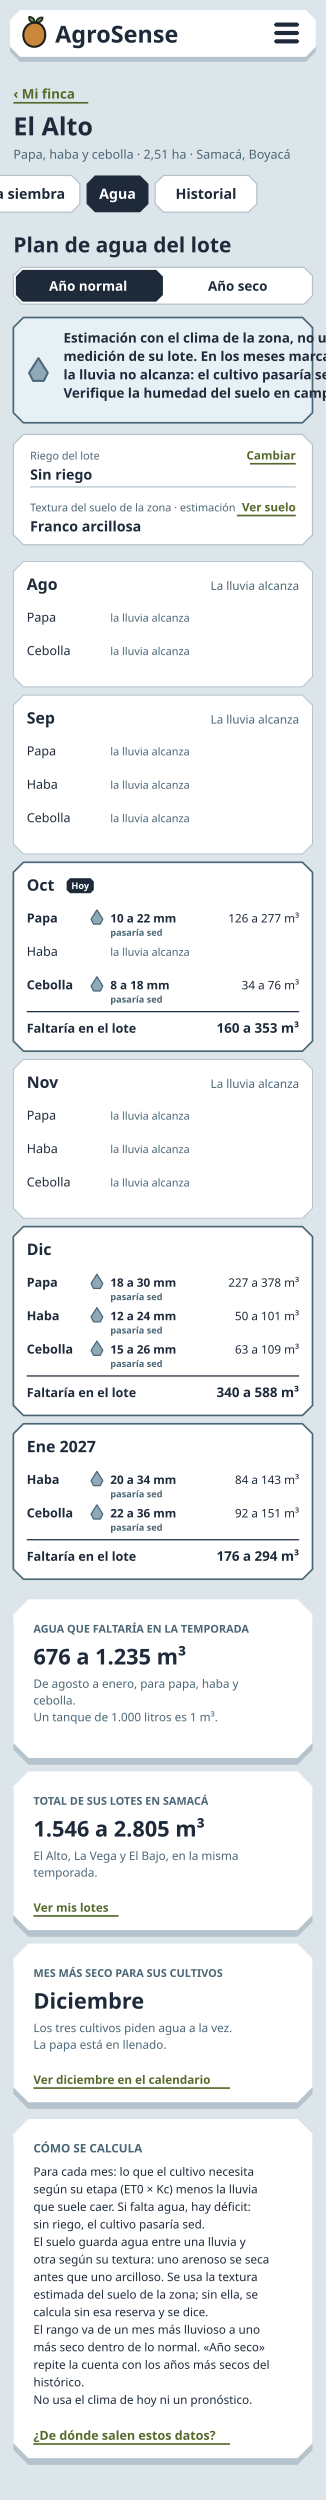
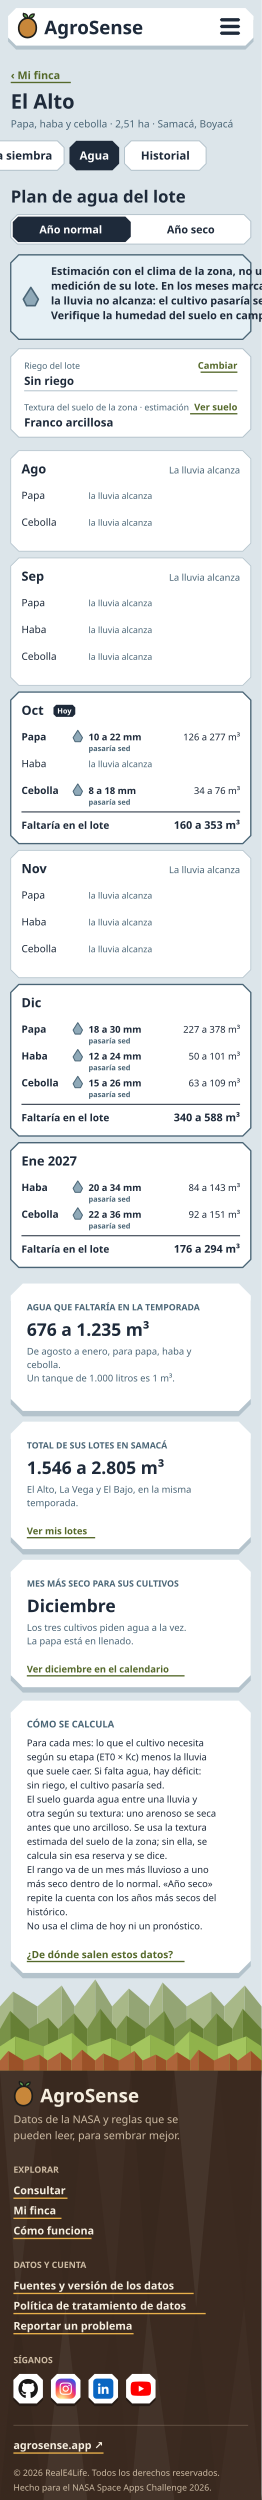
- <svg xmlns="http://www.w3.org/2000/svg" width="390" height="2992" viewBox="0 0 390 2992">
-   <rect width="390" height="2992" fill="#DCE5EA" />
+ <svg xmlns="http://www.w3.org/2000/svg" width="390" height="3728" viewBox="0 0 390 3728">
+   <rect width="390" height="3728" fill="#DCE5EA" />
  <g id="barra" transform="translate(0 0)">
    <polygon points="24,18 366,18 378,30 378,62 366,74 24,74 12,62 12,30" fill="#B4C3CC" />
    <polygon points="24,12 366,12 378,24 378,56 366,68 24,68 12,56 12,24" fill="#FFFFFF" />
    <g id="marca" transform="translate(26 18)">
      <path d="M16 9c9 .6 13 9 12 17-.8 8-7 12-13 12S3 34 2 26C1 17 7 9 16 9z" fill="#C8873A" stroke="#1D1D1B" stroke-width="2.5" />
      <path d="M15 9c-5 0-7-4-6-7 4 .6 7 3 6 7zm2 0c4 .6 8-2 8-6-4-.6-7 2-8 6z" fill="#5FA052" stroke="#1D1D1B" stroke-width="2" />
      <text x="40" y="33" font-family="Fredoka" font-weight="600" font-size="28" fill="#1E2A3A" text-anchor="start">AgroSense</text>
    </g>
    <polygon points="330,27 356,27 358,29 358,30 356,32 330,32 328,30 328,29" fill="#1E2A3A" />
    <polygon points="330,37 356,37 358,39 358,40 356,42 330,42 328,40 328,39" fill="#1E2A3A" />
    <polygon points="330,47 356,47 358,49 358,50 356,52 330,52 328,50 328,49" fill="#1E2A3A" />
  </g>
  <text x="16" y="118" font-family="Atkinson Hyperlegible" font-weight="700" font-size="16" fill="#55692B" text-anchor="start">‹ Mi finca</text>
  <rect x="16" y="122" width="89.6" height="2" fill="#55692B" />
  <text x="16" y="162" font-family="Fredoka" font-weight="600" font-size="30" fill="#1E2A3A" text-anchor="start">El Alto</text>
  <text x="16" y="190" font-family="Atkinson Hyperlegible" font-weight="400" font-size="15" fill="#4A6576" text-anchor="start">Papa, haba y cebolla · 2,51 ha · Samacá, Boyacá</text>
  <defs>
    <clipPath id="recorte-pestanas-agua">
      <rect x="0" y="200" width="390" height="60" />
    </clipPath>
  </defs>
  <g clip-path="url(#recorte-pestanas-agua)">
    <g transform="translate(16 210)">
      <g id="pestanas-del-lote" transform="translate(-330 0)">
        <polygon points="10,0 73.6,0 83.6,10 83.6,34 73.6,44 10,44 0,34 0,10" fill="#FFFFFF" stroke="#B4C3CC" stroke-width="1.5" stroke-linejoin="round" />
        <text x="41.8" y="28" font-family="Atkinson Hyperlegible" font-weight="700" font-size="17" fill="#1E2A3A" text-anchor="middle">Ahora</text>
        <polygon points="101.6,0 212.8,0 222.8,10 222.8,34 212.8,44 101.6,44 91.6,34 91.6,10" fill="#FFFFFF" stroke="#B4C3CC" stroke-width="1.5" stroke-linejoin="round" />
        <text x="157.2" y="28" font-family="Atkinson Hyperlegible" font-weight="700" font-size="17" fill="#1E2A3A" text-anchor="middle">Calendario</text>
        <polygon points="240.8,0 399.6,0 409.6,10 409.6,34 399.6,44 240.8,44 230.8,34 230.8,10" fill="#FFFFFF" stroke="#B4C3CC" stroke-width="1.5" stroke-linejoin="round" />
        <text x="320.2" y="28" font-family="Atkinson Hyperlegible" font-weight="700" font-size="17" fill="#1E2A3A" text-anchor="middle">Próxima siembra</text>
        <polygon points="427.6,0 481.68,0 491.68,10 491.68,34 481.68,44 427.6,44 417.6,34 417.6,10" fill="#1E2A3A" />
        <text x="454.64" y="28" font-family="Atkinson Hyperlegible" font-weight="700" font-size="17" fill="#FFFFFF" text-anchor="middle">Agua</text>
        <polygon points="509.68,0 611.36,0 621.36,10 621.36,34 611.36,44 509.68,44 499.68,34 499.68,10" fill="#FFFFFF" stroke="#B4C3CC" stroke-width="1.5" stroke-linejoin="round" />
        <text x="560.52" y="28" font-family="Atkinson Hyperlegible" font-weight="700" font-size="17" fill="#1E2A3A" text-anchor="middle">Historial</text>
      </g>
    </g>
  </g>
  <text x="16" y="302" font-family="Fredoka" font-weight="600" font-size="25" fill="#1E2A3A" text-anchor="start">Plan de agua del lote</text>
  <g id="tipo-de-ano" transform="translate(16 320)">
    <polygon points="10,0 348,0 358,10 358,34 348,44 10,44 0,34 0,10" fill="#FFFFFF" stroke="#B4C3CC" stroke-width="1.5" stroke-linejoin="round" />
    <polygon points="11,3 171,3 179,11 179,33 171,41 11,41 3,33 3,11" fill="#1E2A3A" />
    <text x="89.5" y="28" font-family="Atkinson Hyperlegible" font-weight="700" font-size="16" fill="#FFFFFF" text-anchor="middle">Año normal</text>
    <text x="268.5" y="28" font-family="Atkinson Hyperlegible" font-weight="700" font-size="16" fill="#1E2A3A" text-anchor="middle">Año seco</text>
  </g>
  <g id="rotulo-de-estimacion" transform="translate(16 380)">
    <polygon points="12,0 346,0 358,12 358,114 346,126 12,126 0,114 0,12" fill="#E6F0F5" stroke="#4A6576" stroke-width="2" stroke-linejoin="round" />
    <g transform="translate(30 63) scale(1.6)">
      <polygon points="0,-9 7,2 4,8 -4,8 -7,2" fill="#8FA9B8" stroke="#4A6576" stroke-width="1.5" stroke-linejoin="round" />
    </g>
    <text x="60" y="30" font-family="Atkinson Hyperlegible" font-weight="700" font-size="16" fill="#1E2A3A" text-anchor="start">Estimación con el clima de la zona, no una</text>
    <text x="60" y="52" font-family="Atkinson Hyperlegible" font-weight="700" font-size="16" fill="#1E2A3A" text-anchor="start">medición de su lote. En los meses marcados</text>
    <text x="60" y="74" font-family="Atkinson Hyperlegible" font-weight="700" font-size="16" fill="#1E2A3A" text-anchor="start">la lluvia no alcanza: el cultivo pasaría sed.</text>
    <text x="60" y="96" font-family="Atkinson Hyperlegible" font-weight="700" font-size="16" fill="#1E2A3A" text-anchor="start">Verifique la humedad del suelo en campo.</text>
  </g>
  <g id="riego-y-suelo" transform="translate(16 520)">
    <polygon points="12,0 346,0 358,12 358,120 346,132 12,132 0,120 0,12" fill="#FFFFFF" stroke="#B4C3CC" stroke-width="1.5" stroke-linejoin="round" />
    <text x="20" y="30" font-family="Atkinson Hyperlegible" font-weight="400" font-size="13" fill="#4A6576" text-anchor="start">Riego del lote</text>
    <text x="20" y="54" font-family="Atkinson Hyperlegible" font-weight="700" font-size="17" fill="#1E2A3A" text-anchor="start">Sin riego</text>
    <text x="338" y="30" font-family="Atkinson Hyperlegible" font-weight="700" font-size="14" fill="#55692B" text-anchor="end">Cambiar</text>
    <rect x="283.12" y="34" width="54.88" height="2" fill="#55692B" />
    <rect x="20" y="62" width="318" height="1.5" fill="#B4C3CC" />
    <text x="20" y="92" font-family="Atkinson Hyperlegible" font-weight="400" font-size="13" fill="#4A6576" text-anchor="start">Textura del suelo de la zona · estimación</text>
    <text x="20" y="116" font-family="Atkinson Hyperlegible" font-weight="700" font-size="17" fill="#1E2A3A" text-anchor="start">Franco arcillosa</text>
    <text x="338" y="92" font-family="Atkinson Hyperlegible" font-weight="700" font-size="14" fill="#55692B" text-anchor="end">Ver suelo</text>
    <rect x="267.44" y="96" width="70.56" height="2" fill="#55692B" />
  </g>
  <g id="mes-ago" transform="translate(16 672)">
    <polygon points="12,0 346,0 358,12 358,138 346,150 12,150 0,138 0,12" fill="#FFFFFF" stroke="#B4C3CC" stroke-width="1.2" stroke-linejoin="round" />
    <text x="16" y="34" font-family="Atkinson Hyperlegible" font-weight="700" font-size="19" fill="#1E2A3A" text-anchor="start">Ago</text>
    <text x="342" y="34" font-family="Atkinson Hyperlegible" font-weight="400" font-size="14" fill="#4A6576" text-anchor="end">La lluvia alcanza</text>
    <text x="16" y="72" font-family="Atkinson Hyperlegible" font-weight="400" font-size="15" fill="#1E2A3A" text-anchor="start">Papa</text>
    <text x="116" y="72" font-family="Atkinson Hyperlegible" font-weight="400" font-size="13" fill="#4A6576" text-anchor="start">la lluvia alcanza</text>
    <text x="16" y="112" font-family="Atkinson Hyperlegible" font-weight="400" font-size="15" fill="#1E2A3A" text-anchor="start">Cebolla</text>
    <text x="116" y="112" font-family="Atkinson Hyperlegible" font-weight="400" font-size="13" fill="#4A6576" text-anchor="start">la lluvia alcanza</text>
  </g>
  <g id="mes-sep" transform="translate(16 832)">
    <polygon points="12,0 346,0 358,12 358,178 346,190 12,190 0,178 0,12" fill="#FFFFFF" stroke="#B4C3CC" stroke-width="1.2" stroke-linejoin="round" />
    <text x="16" y="34" font-family="Atkinson Hyperlegible" font-weight="700" font-size="19" fill="#1E2A3A" text-anchor="start">Sep</text>
    <text x="342" y="34" font-family="Atkinson Hyperlegible" font-weight="400" font-size="14" fill="#4A6576" text-anchor="end">La lluvia alcanza</text>
    <text x="16" y="72" font-family="Atkinson Hyperlegible" font-weight="400" font-size="15" fill="#1E2A3A" text-anchor="start">Papa</text>
    <text x="116" y="72" font-family="Atkinson Hyperlegible" font-weight="400" font-size="13" fill="#4A6576" text-anchor="start">la lluvia alcanza</text>
    <text x="16" y="112" font-family="Atkinson Hyperlegible" font-weight="400" font-size="15" fill="#1E2A3A" text-anchor="start">Haba</text>
    <text x="116" y="112" font-family="Atkinson Hyperlegible" font-weight="400" font-size="13" fill="#4A6576" text-anchor="start">la lluvia alcanza</text>
    <text x="16" y="152" font-family="Atkinson Hyperlegible" font-weight="400" font-size="15" fill="#1E2A3A" text-anchor="start">Cebolla</text>
    <text x="116" y="152" font-family="Atkinson Hyperlegible" font-weight="400" font-size="13" fill="#4A6576" text-anchor="start">la lluvia alcanza</text>
  </g>
  <g id="mes-oct" transform="translate(16 1032)">
    <polygon points="12,0 346,0 358,12 358,214 346,226 12,226 0,214 0,12" fill="#FFFFFF" stroke="#4A6576" stroke-width="2" stroke-linejoin="round" />
    <text x="16" y="34" font-family="Atkinson Hyperlegible" font-weight="700" font-size="19" fill="#1E2A3A" text-anchor="start">Oct</text>
    <polygon points="67.76,19 92.24,19 96.24,23 96.24,33 92.24,37 67.76,37 63.76,33 63.76,23" fill="#1E2A3A" />
    <text x="80" y="32" font-family="Atkinson Hyperlegible" font-weight="700" font-size="11" fill="#FFFFFF" text-anchor="middle">Hoy</text>
    <text x="16" y="72" font-family="Atkinson Hyperlegible" font-weight="700" font-size="15" fill="#1E2A3A" text-anchor="start">Papa</text>
    <g transform="translate(100 66) scale(1)">
      <polygon points="0,-9 7,2 4,8 -4,8 -7,2" fill="#8FA9B8" stroke="#4A6576" stroke-width="1.5" stroke-linejoin="round" />
    </g>
    <text x="116" y="72" font-family="Atkinson Hyperlegible" font-weight="700" font-size="14" fill="#1E2A3A" text-anchor="start">10 a 22 mm</text>
    <text x="342" y="72" font-family="Atkinson Hyperlegible" font-weight="400" font-size="14" fill="#1E2A3A" text-anchor="end">126 a 277 m³</text>
    <text x="116" y="88" font-family="Atkinson Hyperlegible" font-weight="700" font-size="11" fill="#4A6576" text-anchor="start">pasaría sed</text>
    <text x="16" y="112" font-family="Atkinson Hyperlegible" font-weight="400" font-size="15" fill="#1E2A3A" text-anchor="start">Haba</text>
    <text x="116" y="112" font-family="Atkinson Hyperlegible" font-weight="400" font-size="13" fill="#4A6576" text-anchor="start">la lluvia alcanza</text>
    <text x="16" y="152" font-family="Atkinson Hyperlegible" font-weight="700" font-size="15" fill="#1E2A3A" text-anchor="start">Cebolla</text>
    <g transform="translate(100 146) scale(1)">
      <polygon points="0,-9 7,2 4,8 -4,8 -7,2" fill="#8FA9B8" stroke="#4A6576" stroke-width="1.5" stroke-linejoin="round" />
    </g>
    <text x="116" y="152" font-family="Atkinson Hyperlegible" font-weight="700" font-size="14" fill="#1E2A3A" text-anchor="start">8 a 18 mm</text>
    <text x="342" y="152" font-family="Atkinson Hyperlegible" font-weight="400" font-size="14" fill="#1E2A3A" text-anchor="end">34 a 76 m³</text>
    <text x="116" y="168" font-family="Atkinson Hyperlegible" font-weight="700" font-size="11" fill="#4A6576" text-anchor="start">pasaría sed</text>
    <rect x="16" y="178" width="326" height="1.5" fill="#1E2A3A" />
    <text x="16" y="204" font-family="Atkinson Hyperlegible" font-weight="700" font-size="15" fill="#1E2A3A" text-anchor="start">Faltaría en el lote</text>
    <text x="342" y="204" font-family="Atkinson Hyperlegible" font-weight="700" font-size="16" fill="#1E2A3A" text-anchor="end">160 a 353 m³</text>
  </g>
  <g id="mes-nov" transform="translate(16 1268)">
    <polygon points="12,0 346,0 358,12 358,178 346,190 12,190 0,178 0,12" fill="#FFFFFF" stroke="#B4C3CC" stroke-width="1.2" stroke-linejoin="round" />
    <text x="16" y="34" font-family="Atkinson Hyperlegible" font-weight="700" font-size="19" fill="#1E2A3A" text-anchor="start">Nov</text>
    <text x="342" y="34" font-family="Atkinson Hyperlegible" font-weight="400" font-size="14" fill="#4A6576" text-anchor="end">La lluvia alcanza</text>
    <text x="16" y="72" font-family="Atkinson Hyperlegible" font-weight="400" font-size="15" fill="#1E2A3A" text-anchor="start">Papa</text>
    <text x="116" y="72" font-family="Atkinson Hyperlegible" font-weight="400" font-size="13" fill="#4A6576" text-anchor="start">la lluvia alcanza</text>
    <text x="16" y="112" font-family="Atkinson Hyperlegible" font-weight="400" font-size="15" fill="#1E2A3A" text-anchor="start">Haba</text>
    <text x="116" y="112" font-family="Atkinson Hyperlegible" font-weight="400" font-size="13" fill="#4A6576" text-anchor="start">la lluvia alcanza</text>
    <text x="16" y="152" font-family="Atkinson Hyperlegible" font-weight="400" font-size="15" fill="#1E2A3A" text-anchor="start">Cebolla</text>
    <text x="116" y="152" font-family="Atkinson Hyperlegible" font-weight="400" font-size="13" fill="#4A6576" text-anchor="start">la lluvia alcanza</text>
  </g>
  <g id="mes-dic" transform="translate(16 1468)">
    <polygon points="12,0 346,0 358,12 358,214 346,226 12,226 0,214 0,12" fill="#FFFFFF" stroke="#4A6576" stroke-width="2" stroke-linejoin="round" />
    <text x="16" y="34" font-family="Atkinson Hyperlegible" font-weight="700" font-size="19" fill="#1E2A3A" text-anchor="start">Dic</text>
    <text x="16" y="72" font-family="Atkinson Hyperlegible" font-weight="700" font-size="15" fill="#1E2A3A" text-anchor="start">Papa</text>
    <g transform="translate(100 66) scale(1)">
      <polygon points="0,-9 7,2 4,8 -4,8 -7,2" fill="#8FA9B8" stroke="#4A6576" stroke-width="1.5" stroke-linejoin="round" />
    </g>
    <text x="116" y="72" font-family="Atkinson Hyperlegible" font-weight="700" font-size="14" fill="#1E2A3A" text-anchor="start">18 a 30 mm</text>
    <text x="342" y="72" font-family="Atkinson Hyperlegible" font-weight="400" font-size="14" fill="#1E2A3A" text-anchor="end">227 a 378 m³</text>
    <text x="116" y="88" font-family="Atkinson Hyperlegible" font-weight="700" font-size="11" fill="#4A6576" text-anchor="start">pasaría sed</text>
    <text x="16" y="112" font-family="Atkinson Hyperlegible" font-weight="700" font-size="15" fill="#1E2A3A" text-anchor="start">Haba</text>
    <g transform="translate(100 106) scale(1)">
      <polygon points="0,-9 7,2 4,8 -4,8 -7,2" fill="#8FA9B8" stroke="#4A6576" stroke-width="1.5" stroke-linejoin="round" />
    </g>
    <text x="116" y="112" font-family="Atkinson Hyperlegible" font-weight="700" font-size="14" fill="#1E2A3A" text-anchor="start">12 a 24 mm</text>
    <text x="342" y="112" font-family="Atkinson Hyperlegible" font-weight="400" font-size="14" fill="#1E2A3A" text-anchor="end">50 a 101 m³</text>
    <text x="116" y="128" font-family="Atkinson Hyperlegible" font-weight="700" font-size="11" fill="#4A6576" text-anchor="start">pasaría sed</text>
    <text x="16" y="152" font-family="Atkinson Hyperlegible" font-weight="700" font-size="15" fill="#1E2A3A" text-anchor="start">Cebolla</text>
    <g transform="translate(100 146) scale(1)">
      <polygon points="0,-9 7,2 4,8 -4,8 -7,2" fill="#8FA9B8" stroke="#4A6576" stroke-width="1.5" stroke-linejoin="round" />
    </g>
    <text x="116" y="152" font-family="Atkinson Hyperlegible" font-weight="700" font-size="14" fill="#1E2A3A" text-anchor="start">15 a 26 mm</text>
    <text x="342" y="152" font-family="Atkinson Hyperlegible" font-weight="400" font-size="14" fill="#1E2A3A" text-anchor="end">63 a 109 m³</text>
    <text x="116" y="168" font-family="Atkinson Hyperlegible" font-weight="700" font-size="11" fill="#4A6576" text-anchor="start">pasaría sed</text>
    <rect x="16" y="178" width="326" height="1.5" fill="#1E2A3A" />
    <text x="16" y="204" font-family="Atkinson Hyperlegible" font-weight="700" font-size="15" fill="#1E2A3A" text-anchor="start">Faltaría en el lote</text>
    <text x="342" y="204" font-family="Atkinson Hyperlegible" font-weight="700" font-size="16" fill="#1E2A3A" text-anchor="end">340 a 588 m³</text>
  </g>
  <g id="mes-ene" transform="translate(16 1704)">
    <polygon points="12,0 346,0 358,12 358,174 346,186 12,186 0,174 0,12" fill="#FFFFFF" stroke="#4A6576" stroke-width="2" stroke-linejoin="round" />
    <text x="16" y="34" font-family="Atkinson Hyperlegible" font-weight="700" font-size="19" fill="#1E2A3A" text-anchor="start">Ene 2027</text>
    <text x="16" y="72" font-family="Atkinson Hyperlegible" font-weight="700" font-size="15" fill="#1E2A3A" text-anchor="start">Haba</text>
    <g transform="translate(100 66) scale(1)">
      <polygon points="0,-9 7,2 4,8 -4,8 -7,2" fill="#8FA9B8" stroke="#4A6576" stroke-width="1.5" stroke-linejoin="round" />
    </g>
    <text x="116" y="72" font-family="Atkinson Hyperlegible" font-weight="700" font-size="14" fill="#1E2A3A" text-anchor="start">20 a 34 mm</text>
    <text x="342" y="72" font-family="Atkinson Hyperlegible" font-weight="400" font-size="14" fill="#1E2A3A" text-anchor="end">84 a 143 m³</text>
    <text x="116" y="88" font-family="Atkinson Hyperlegible" font-weight="700" font-size="11" fill="#4A6576" text-anchor="start">pasaría sed</text>
    <text x="16" y="112" font-family="Atkinson Hyperlegible" font-weight="700" font-size="15" fill="#1E2A3A" text-anchor="start">Cebolla</text>
    <g transform="translate(100 106) scale(1)">
      <polygon points="0,-9 7,2 4,8 -4,8 -7,2" fill="#8FA9B8" stroke="#4A6576" stroke-width="1.5" stroke-linejoin="round" />
    </g>
    <text x="116" y="112" font-family="Atkinson Hyperlegible" font-weight="700" font-size="14" fill="#1E2A3A" text-anchor="start">22 a 36 mm</text>
    <text x="342" y="112" font-family="Atkinson Hyperlegible" font-weight="400" font-size="14" fill="#1E2A3A" text-anchor="end">92 a 151 m³</text>
    <text x="116" y="128" font-family="Atkinson Hyperlegible" font-weight="700" font-size="11" fill="#4A6576" text-anchor="start">pasaría sed</text>
    <rect x="16" y="138" width="326" height="1.5" fill="#1E2A3A" />
    <text x="16" y="164" font-family="Atkinson Hyperlegible" font-weight="700" font-size="15" fill="#1E2A3A" text-anchor="start">Faltaría en el lote</text>
    <text x="342" y="164" font-family="Atkinson Hyperlegible" font-weight="700" font-size="16" fill="#1E2A3A" text-anchor="end">176 a 294 m³</text>
  </g>
  <g id="resumen-1" transform="translate(16 1914)">
    <polygon points="18,8 340,8 358,26 358,180 340,198 18,198 0,180 0,26" fill="#B4C3CC" />
    <polygon points="18,0 340,0 358,18 358,172 340,190 18,190 0,172 0,18" fill="#FFFFFF" />
  </g>
  <g id="resumen-1-texto" transform="translate(16 1914)">
    <text x="24" y="40" font-family="Atkinson Hyperlegible" font-weight="700" font-size="13" fill="#4A6576" text-anchor="start">AGUA QUE FALTARÍA EN LA TEMPORADA</text>
    <text x="24" y="78" font-family="Fredoka" font-weight="600" font-size="26" fill="#1E2A3A" text-anchor="start">676 a 1.235 m³</text>
    <text x="24" y="106" font-family="Atkinson Hyperlegible" font-weight="400" font-size="14" fill="#4A6576" text-anchor="start">De agosto a enero, para papa, haba y</text>
    <text x="24" y="126" font-family="Atkinson Hyperlegible" font-weight="400" font-size="14" fill="#4A6576" text-anchor="start">cebolla.</text>
    <text x="24" y="146" font-family="Atkinson Hyperlegible" font-weight="400" font-size="14" fill="#4A6576" text-anchor="start">Un tanque de 1.000 litros es 1 m³.</text>
  </g>
  <g id="resumen-2" transform="translate(16 2120)">
    <polygon points="18,8 340,8 358,26 358,180 340,198 18,198 0,180 0,26" fill="#B4C3CC" />
    <polygon points="18,0 340,0 358,18 358,172 340,190 18,190 0,172 0,18" fill="#FFFFFF" />
  </g>
  <g id="resumen-2-texto" transform="translate(16 2120)">
    <text x="24" y="40" font-family="Atkinson Hyperlegible" font-weight="700" font-size="13" fill="#4A6576" text-anchor="start">TOTAL DE SUS LOTES EN SAMACÁ</text>
    <text x="24" y="78" font-family="Fredoka" font-weight="600" font-size="26" fill="#1E2A3A" text-anchor="start">1.546 a 2.805 m³</text>
    <text x="24" y="106" font-family="Atkinson Hyperlegible" font-weight="400" font-size="14" fill="#4A6576" text-anchor="start">El Alto, La Vega y El Bajo, en la misma</text>
    <text x="24" y="126" font-family="Atkinson Hyperlegible" font-weight="400" font-size="14" fill="#4A6576" text-anchor="start">temporada.</text>
    <text x="24" y="168" font-family="Atkinson Hyperlegible" font-weight="700" font-size="14" fill="#55692B" text-anchor="start">Ver mis lotes</text>
    <rect x="24" y="172" width="101.92" height="2" fill="#55692B" />
  </g>
  <g id="resumen-3" transform="translate(16 2326)">
    <polygon points="18,8 340,8 358,26 358,180 340,198 18,198 0,180 0,26" fill="#B4C3CC" />
    <polygon points="18,0 340,0 358,18 358,172 340,190 18,190 0,172 0,18" fill="#FFFFFF" />
  </g>
  <g id="resumen-3-texto" transform="translate(16 2326)">
    <text x="24" y="40" font-family="Atkinson Hyperlegible" font-weight="700" font-size="13" fill="#4A6576" text-anchor="start">MES MÁS SECO PARA SUS CULTIVOS</text>
    <text x="24" y="78" font-family="Fredoka" font-weight="600" font-size="26" fill="#1E2A3A" text-anchor="start">Diciembre</text>
    <text x="24" y="106" font-family="Atkinson Hyperlegible" font-weight="400" font-size="14" fill="#4A6576" text-anchor="start">Los tres cultivos piden agua a la vez.</text>
    <text x="24" y="126" font-family="Atkinson Hyperlegible" font-weight="400" font-size="14" fill="#4A6576" text-anchor="start">La papa está en llenado.</text>
    <text x="24" y="168" font-family="Atkinson Hyperlegible" font-weight="700" font-size="14" fill="#55692B" text-anchor="start">Ver diciembre en el calendario</text>
    <rect x="24" y="172" width="235.2" height="2" fill="#55692B" />
  </g>
  <g id="tarjeta-como" transform="translate(16 2536)">
    <polygon points="18,8 340,8 358,26 358,396 340,414 18,414 0,396 0,26" fill="#B4C3CC" />
    <polygon points="18,0 340,0 358,18 358,388 340,406 18,406 0,388 0,18" fill="#FFFFFF" />
  </g>
  <g id="como-se-calcula" transform="translate(16 2536)">
    <text x="24" y="40" font-family="Atkinson Hyperlegible" font-weight="700" font-size="14" fill="#4A6576" text-anchor="start">CÓMO SE CALCULA</text>
    <text x="24" y="68" font-family="Atkinson Hyperlegible" font-weight="400" font-size="14" fill="#1E2A3A" text-anchor="start">Para cada mes: lo que el cultivo necesita</text>
    <text x="24" y="89" font-family="Atkinson Hyperlegible" font-weight="400" font-size="14" fill="#1E2A3A" text-anchor="start">según su etapa (ET0 × Kc) menos la lluvia</text>
    <text x="24" y="110" font-family="Atkinson Hyperlegible" font-weight="400" font-size="14" fill="#1E2A3A" text-anchor="start">que suele caer. Si falta agua, hay déficit:</text>
    <text x="24" y="131" font-family="Atkinson Hyperlegible" font-weight="400" font-size="14" fill="#1E2A3A" text-anchor="start">sin riego, el cultivo pasaría sed.</text>
    <text x="24" y="152" font-family="Atkinson Hyperlegible" font-weight="400" font-size="14" fill="#1E2A3A" text-anchor="start">El suelo guarda agua entre una lluvia y</text>
    <text x="24" y="173" font-family="Atkinson Hyperlegible" font-weight="400" font-size="14" fill="#1E2A3A" text-anchor="start">otra según su textura: uno arenoso se seca</text>
    <text x="24" y="194" font-family="Atkinson Hyperlegible" font-weight="400" font-size="14" fill="#1E2A3A" text-anchor="start">antes que uno arcilloso. Se usa la textura</text>
    <text x="24" y="215" font-family="Atkinson Hyperlegible" font-weight="400" font-size="14" fill="#1E2A3A" text-anchor="start">estimada del suelo de la zona; sin ella, se</text>
    <text x="24" y="236" font-family="Atkinson Hyperlegible" font-weight="400" font-size="14" fill="#1E2A3A" text-anchor="start">calcula sin esa reserva y se dice.</text>
    <text x="24" y="257" font-family="Atkinson Hyperlegible" font-weight="400" font-size="14" fill="#1E2A3A" text-anchor="start">El rango va de un mes más lluvioso a uno</text>
    <text x="24" y="278" font-family="Atkinson Hyperlegible" font-weight="400" font-size="14" fill="#1E2A3A" text-anchor="start">más seco dentro de lo normal. «Año seco»</text>
    <text x="24" y="299" font-family="Atkinson Hyperlegible" font-weight="400" font-size="14" fill="#1E2A3A" text-anchor="start">repite la cuenta con los años más secos del</text>
    <text x="24" y="320" font-family="Atkinson Hyperlegible" font-weight="400" font-size="14" fill="#1E2A3A" text-anchor="start">histórico.</text>
    <text x="24" y="341" font-family="Atkinson Hyperlegible" font-weight="400" font-size="14" fill="#1E2A3A" text-anchor="start">No usa el clima de hoy ni un pronóstico.</text>
    <text x="24" y="384" font-family="Atkinson Hyperlegible" font-weight="700" font-size="15" fill="#55692B" text-anchor="start">¿De dónde salen estos datos?</text>
    <rect x="24" y="388" width="235.2" height="2" fill="#55692B" />
  </g>
+   <g id="pie" transform="translate(0 2992)">
+     <rect x="0" y="0" width="390" height="96" fill="#DCE5EA" />
+     <polygon points="0,0 19.5,-22.176 19.5,96 0,96" fill="#A8B888" />
+     <polygon points="19.5,-22.176 55.714,0 55.714,96 19.5,96" fill="#94A575" />
+     <polygon points="55.714,0 91.929,-31.248 91.929,96 55.714,96" fill="#A8B888" />
+     <polygon points="91.929,-31.248 111.429,0 111.429,96 91.929,96" fill="#94A575" />
+     <polygon points="111.429,0 142.071,-40.32 142.071,96 111.429,96" fill="#A8B888" />
+     <polygon points="142.071,-40.32 167.143,0 167.143,96 142.071,96" fill="#94A575" />
+     <polygon points="167.143,0 192.214,-26.712 192.214,96 167.143,96" fill="#A8B888" />
+     <polygon points="192.214,-26.712 222.857,0 222.857,96 192.214,96" fill="#94A575" />
+     <polygon points="222.857,0 242.357,-35.784 242.357,96 222.857,96" fill="#A8B888" />
+     <polygon points="242.357,-35.784 278.571,0 278.571,96 242.357,96" fill="#94A575" />
+     <polygon points="278.571,0 314.786,-22.176 314.786,96 278.571,96" fill="#A8B888" />
+     <polygon points="314.786,-22.176 334.286,0 334.286,96 314.786,96" fill="#94A575" />
+     <polygon points="334.286,0 364.929,-31.248 364.929,96 334.286,96" fill="#A8B888" />
+     <polygon points="364.929,-31.248 390,0 390,96 364.929,96" fill="#94A575" />
+     <polygon points="0,33.6 15.167,6.762 15.167,96 0,96" fill="#799248" />
+     <polygon points="15.167,6.762 43.333,33.6 43.333,96 15.167,96" fill="#667F35" />
+     <polygon points="43.333,33.6 71.5,16.968 71.5,96 43.333,96" fill="#799248" />
+     <polygon points="71.5,16.968 86.667,33.6 86.667,96 71.5,96" fill="#667F35" />
+     <polygon points="86.667,33.6 110.5,10.164 110.5,96 86.667,96" fill="#799248" />
+     <polygon points="110.5,10.164 130,33.6 130,96 110.5,96" fill="#667F35" />
+     <polygon points="130,33.6 149.5,3.36 149.5,96 130,96" fill="#799248" />
+     <polygon points="149.5,3.36 173.333,33.6 173.333,96 149.5,96" fill="#667F35" />
+     <polygon points="173.333,33.6 188.5,13.566 188.5,96 173.333,96" fill="#799248" />
+     <polygon points="188.5,13.566 216.667,33.6 216.667,96 188.5,96" fill="#667F35" />
+     <polygon points="216.667,33.6 244.833,6.762 244.833,96 216.667,96" fill="#799248" />
+     <polygon points="244.833,6.762 260,33.6 260,96 244.833,96" fill="#667F35" />
+     <polygon points="260,33.6 283.833,16.968 283.833,96 260,96" fill="#799248" />
+     <polygon points="283.833,16.968 303.333,33.6 303.333,96 283.833,96" fill="#667F35" />
+     <polygon points="303.333,33.6 322.833,10.164 322.833,96 303.333,96" fill="#799248" />
+     <polygon points="322.833,10.164 346.667,33.6 346.667,96 322.833,96" fill="#667F35" />
+     <polygon points="346.667,33.6 361.833,3.36 361.833,96 346.667,96" fill="#799248" />
+     <polygon points="361.833,3.36 390,33.6 390,96 361.833,96" fill="#667F35" />
+     <polygon points="0,59.52 22.75,44.638 22.75,96 0,96" fill="#A3C55E" />
+     <polygon points="22.75,44.638 65,59.52 65,96 22.75,96" fill="#90B24B" />
+     <polygon points="65,59.52 107.25,39.583 107.25,96 65,96" fill="#A3C55E" />
+     <polygon points="107.25,39.583 130,59.52 130,96 107.25,96" fill="#90B24B" />
+     <polygon points="130,59.52 165.75,47.165 165.75,96 130,96" fill="#A3C55E" />
+     <polygon points="165.75,47.165 195,59.52 195,96 165.75,96" fill="#90B24B" />
+     <polygon points="195,59.52 224.25,42.11 224.25,96 195,96" fill="#A3C55E" />
+     <polygon points="224.25,42.11 260,59.52 260,96 224.25,96" fill="#90B24B" />
+     <polygon points="260,59.52 282.75,37.056 282.75,96 260,96" fill="#A3C55E" />
+     <polygon points="282.75,37.056 325,59.52 325,96 282.75,96" fill="#90B24B" />
+     <polygon points="325,59.52 367.25,44.638 367.25,96 325,96" fill="#A3C55E" />
+     <polygon points="367.25,44.638 390,59.52 390,96 367.25,96" fill="#90B24B" />
+     <polygon points="0,80.64 12.409,66.326 12.409,96 0,96" fill="#AE643A" />
+     <polygon points="12.409,66.326 35.455,80.64 35.455,96 12.409,96" fill="#9B5128" />
+     <polygon points="35.455,80.64 58.5,71.77 58.5,96 35.455,96" fill="#AE643A" />
+     <polygon points="58.5,71.77 70.909,80.64 70.909,96 58.5,96" fill="#9B5128" />
+     <polygon points="70.909,80.64 90.409,68.141 90.409,96 70.909,96" fill="#AE643A" />
+     <polygon points="90.409,68.141 106.364,80.64 106.364,96 90.409,96" fill="#9B5128" />
+     <polygon points="106.364,80.64 122.318,64.512 122.318,96 106.364,96" fill="#AE643A" />
+     <polygon points="122.318,64.512 141.818,80.64 141.818,96 122.318,96" fill="#9B5128" />
+     <polygon points="141.818,80.64 154.227,69.955 154.227,96 141.818,96" fill="#AE643A" />
+     <polygon points="154.227,69.955 177.273,80.64 177.273,96 154.227,96" fill="#9B5128" />
+     <polygon points="177.273,80.64 200.318,66.326 200.318,96 177.273,96" fill="#AE643A" />
+     <polygon points="200.318,66.326 212.727,80.64 212.727,96 200.318,96" fill="#9B5128" />
+     <polygon points="212.727,80.64 232.227,71.77 232.227,96 212.727,96" fill="#AE643A" />
+     <polygon points="232.227,71.77 248.182,80.64 248.182,96 232.227,96" fill="#9B5128" />
+     <polygon points="248.182,80.64 264.136,68.141 264.136,96 248.182,96" fill="#AE643A" />
+     <polygon points="264.136,68.141 283.636,80.64 283.636,96 264.136,96" fill="#9B5128" />
+     <polygon points="283.636,80.64 296.045,64.512 296.045,96 283.636,96" fill="#AE643A" />
+     <polygon points="296.045,64.512 319.091,80.64 319.091,96 296.045,96" fill="#9B5128" />
+     <polygon points="319.091,80.64 342.136,69.955 342.136,96 319.091,96" fill="#AE643A" />
+     <polygon points="342.136,69.955 354.545,80.64 354.545,96 342.136,96" fill="#9B5128" />
+     <polygon points="354.545,80.64 374.045,66.326 374.045,96 354.545,96" fill="#AE643A" />
+     <polygon points="374.045,66.326 390,80.64 390,96 374.045,96" fill="#9B5128" />
+     <rect x="0" y="96" width="390" height="640" fill="#3B2A20" />
+     <polygon points="0,96 65,96 26,448" fill="#433329" />
+     <polygon points="26,448 65,736 0,736" fill="#38281E" />
+     <polygon points="65,96 130,96 97.5,448" fill="#39291F" />
+     <polygon points="97.5,448 130,736 65,736" fill="#45352B" />
+     <polygon points="130,96 195,96 169,448" fill="#3F2E24" />
+     <polygon points="169,448 195,736 130,736" fill="#3A291F" />
+     <polygon points="195,96 260,96 221,448" fill="#38281E" />
+     <polygon points="221,448 260,736 195,736" fill="#433329" />
+     <polygon points="260,96 325,96 292.5,448" fill="#45352B" />
+     <polygon points="292.5,448 325,736 260,736" fill="#39291F" />
+     <polygon points="325,96 390,96 364,448" fill="#3A291F" />
+     <polygon points="364,448 390,736 325,736" fill="#3F2E24" />
+     <g id="marca" transform="translate(20 110)">
+       <path d="M16 9c9 .6 13 9 12 17-.8 8-7 12-13 12S3 34 2 26C1 17 7 9 16 9z" fill="#C8873A" stroke="#1D1D1B" stroke-width="2.5" />
+       <path d="M15 9c-5 0-7-4-6-7 4 .6 7 3 6 7zm2 0c4 .6 8-2 8-6-4-.6-7 2-8 6z" fill="#5FA052" stroke="#1D1D1B" stroke-width="2" />
+       <text x="40" y="33" font-family="Fredoka" font-weight="600" font-size="28" fill="#F6EEDF" text-anchor="start">AgroSense</text>
+     </g>
+     <text x="20" y="174" font-family="Atkinson Hyperlegible" font-weight="400" font-size="16" fill="#CDBBA3" text-anchor="start">Datos de la NASA y reglas que se</text>
+     <text x="20" y="198" font-family="Atkinson Hyperlegible" font-weight="400" font-size="16" fill="#CDBBA3" text-anchor="start">pueden leer, para sembrar mejor.</text>
+     <text x="20" y="248" font-family="Atkinson Hyperlegible" font-weight="700" font-size="13" fill="#CDBBA3" text-anchor="start">EXPLORAR</text>
+     <text x="20" y="280" font-family="Atkinson Hyperlegible" font-weight="700" font-size="16" fill="#F6EEDF" text-anchor="start">Consultar</text>
+     <rect x="20" y="285" width="80.64" height="2" fill="#E8B04B" />
+     <text x="20" y="310" font-family="Atkinson Hyperlegible" font-weight="700" font-size="16" fill="#F6EEDF" text-anchor="start">Mi finca</text>
+     <rect x="20" y="315" width="71.68" height="2" fill="#E8B04B" />
+     <text x="20" y="340" font-family="Atkinson Hyperlegible" font-weight="700" font-size="16" fill="#F6EEDF" text-anchor="start">Cómo funciona</text>
+     <rect x="20" y="345" width="116.48" height="2" fill="#E8B04B" />
+     <text x="20" y="390" font-family="Atkinson Hyperlegible" font-weight="700" font-size="13" fill="#CDBBA3" text-anchor="start">DATOS Y CUENTA</text>
+     <text x="20" y="422" font-family="Atkinson Hyperlegible" font-weight="700" font-size="16" fill="#F6EEDF" text-anchor="start">Fuentes y versión de los datos</text>
+     <rect x="20" y="427" width="268.8" height="2" fill="#E8B04B" />
+     <text x="20" y="452" font-family="Atkinson Hyperlegible" font-weight="700" font-size="16" fill="#F6EEDF" text-anchor="start">Política de tratamiento de datos</text>
+     <rect x="20" y="457" width="286.72" height="2" fill="#E8B04B" />
+     <text x="20" y="482" font-family="Atkinson Hyperlegible" font-weight="700" font-size="16" fill="#F6EEDF" text-anchor="start">Reportar un problema</text>
+     <rect x="20" y="487" width="179.2" height="2" fill="#E8B04B" />
+     <text x="20" y="532" font-family="Atkinson Hyperlegible" font-weight="700" font-size="13" fill="#CDBBA3" text-anchor="start">SÍGANOS</text>
+     <g id="red-github" transform="translate(20 548)">
+       <polygon points="9,4 35,4 44,13 44,39 35,48 9,48 0,39 0,13" fill="#261B15" />
+       <polygon points="9,0 35,0 44,9 44,35 35,44 9,44 0,35 0,9" fill="#FFFFFF" />
+       <path transform="translate(7.47 7.00) scale(0.0586)" d="M165.9 397.4c0 2-2.3 3.6-5.2 3.6-3.3.3-5.6-1.3-5.6-3.6 0-2 2.3-3.6 5.2-3.6 3-.3 5.6 1.3 5.6 3.6zm-31.1-4.5c-.7 2 1.3 4.3 4.3 4.9 2.6 1 5.6 0 6.2-2s-1.3-4.3-4.3-5.2c-2.6-.7-5.5.3-6.2 2.3zm44.2-1.7c-2.9.7-4.9 2.6-4.6 4.9.3 2 2.9 3.3 5.9 2.6 2.9-.7 4.9-2.6 4.6-4.6-.3-1.9-3-3.2-5.9-2.9zM244.8 8C106.1 8 0 113.3 0 252c0 110.9 69.8 205.8 169.5 239.2 12.8 2.3 17.3-5.6 17.3-12.1 0-6.2-.3-40.4-.3-61.4 0 0-70 15-84.7-29.8 0 0-11.4-29.1-27.8-36.6 0 0-22.9-15.7 1.6-15.4 0 0 24.9 2 38.6 25.8 21.9 38.6 58.6 27.5 72.9 20.9 2.3-16 8.8-27.1 16-33.7-55.9-6.2-112.3-14.3-112.3-110.5 0-27.5 7.6-41.3 23.6-58.9-2.6-6.5-11.1-33.3 2.6-67.9 20.9-6.5 69 27 69 27 20-5.6 41.5-8.5 62.8-8.5s42.8 2.9 62.8 8.5c0 0 48.1-33.6 69-27 13.7 34.7 5.2 61.4 2.6 67.9 16 17.7 25.8 31.5 25.8 58.9 0 96.5-58.9 104.2-114.8 110.5 9.2 7.9 17 22.9 17 46.4 0 33.7-.3 75.4-.3 83.6 0 6.5 4.6 14.4 17.3 12.1C428.2 457.8 496 362.9 496 252 496 113.3 383.5 8 244.8 8zM97.2 352.9c-1.3 1-1 3.3.7 5.2 1.6 1.6 3.9 2.3 5.2 1 1.3-1 1-3.3-.7-5.2-1.6-1.6-3.9-2.3-5.2-1zm-10.8-8.1c-.7 1.3.3 2.9 2.3 3.9 1.6 1 3.6.7 4.3-.7.7-1.3-.3-2.9-2.3-3.9-2-.6-3.6-.3-4.3.7zm32.4 35.6c-1.6 1.3-1 4.3 1.3 6.2 2.3 2.3 5.2 2.6 6.5 1 1.3-1.3.7-4.3-1.3-6.2-2.2-2.3-5.2-2.6-6.5-1zm-11.4-14.7c-1.6 1-1.6 3.6 0 5.9 1.6 2.3 4.3 3.3 5.6 2.3 1.6-1.3 1.6-3.9 0-6.2-1.4-2.3-4-3.3-5.6-2z" fill="#181717" />
+     </g>
+     <g id="red-instagram" transform="translate(76 548)">
+       <polygon points="9,4 35,4 44,13 44,39 35,48 9,48 0,39 0,13" fill="#261B15" />
+       <polygon points="9,0 35,0 44,9 44,35 35,44 9,44 0,35 0,9" fill="#FFFFFF" />
+       <defs>
+         <radialGradient id="ig-degradado" cx="0.3" cy="1.07" r="1.3">
+           <stop offset="0" stop-color="#FDF497" />
+           <stop offset="0.05" stop-color="#FDF497" />
+           <stop offset="0.45" stop-color="#FD5949" />
+           <stop offset="0.6" stop-color="#D6249F" />
+           <stop offset="0.9" stop-color="#285AEB" />
+         </radialGradient>
+       </defs>
+       <rect x="7.0" y="7.0" width="30" height="30" rx="8" fill="url(#ig-degradado)" />
+       <path transform="translate(12.81 11.50) scale(0.041)" d="M224.1 141c-63.6 0-114.9 51.3-114.9 114.9s51.3 114.9 114.9 114.9S339 319.5 339 255.9 287.7 141 224.1 141zm0 189.6c-41.1 0-74.7-33.5-74.7-74.7s33.5-74.7 74.7-74.7 74.7 33.5 74.7 74.7-33.6 74.7-74.7 74.7zm146.4-194.3c0 14.9-12 26.8-26.8 26.8-14.9 0-26.8-12-26.8-26.8s12-26.8 26.8-26.8 26.8 12 26.8 26.8zm76.1 27.2c-1.7-35.9-9.9-67.7-36.2-93.9-26.2-26.2-58-34.4-93.9-36.2-37-2.1-147.9-2.1-184.9 0-35.8 1.7-67.6 9.9-93.9 36.1s-34.4 58-36.2 93.9c-2.1 37-2.1 147.9 0 184.9 1.7 35.9 9.9 67.7 36.2 93.9s58 34.4 93.9 36.2c37 2.1 147.9 2.1 184.9 0 35.9-1.7 67.7-9.9 93.9-36.2 26.2-26.2 34.4-58 36.2-93.9 2.1-37 2.1-147.8 0-184.8zM398.8 388c-7.8 19.6-22.9 34.7-42.6 42.6-29.5 11.7-99.5 9-132.1 9s-102.7 2.6-132.1-9c-19.6-7.8-34.7-22.9-42.6-42.6-11.7-29.5-9-99.5-9-132.1s-2.6-102.7 9-132.1c7.8-19.6 22.9-34.7 42.6-42.6 29.5-11.7 99.5-9 132.1-9s102.7-2.6 132.1 9c19.6 7.8 34.7 22.9 42.6 42.6 11.7 29.5 9 99.5 9 132.1s2.7 102.7-9 132.1z" fill="#FFFFFF" />
+     </g>
+     <g id="red-linkedin" transform="translate(132 548)">
+       <polygon points="9,4 35,4 44,13 44,39 35,48 9,48 0,39 0,13" fill="#261B15" />
+       <polygon points="9,0 35,0 44,9 44,35 35,44 9,44 0,35 0,9" fill="#FFFFFF" />
+       <rect x="7.0" y="7.0" width="30" height="30" rx="5" fill="#0A66C2" />
+       <path transform="translate(14.12 14.00) scale(0.0352)" d="M100.28 448H7.4V148.9h92.88zM53.79 108.1C24.09 108.1 0 83.5 0 53.8a53.79 53.79 0 0 1 107.58 0c0 29.7-24.1 54.3-53.79 54.3zM447.9 448h-92.68V302.4c0-34.7-.7-79.2-48.29-79.2-48.29 0-55.69 37.7-55.69 76.7V448h-92.78V148.9h89.08v40.8h1.3c12.4-23.5 42.69-48.3 87.88-48.3 94 0 111.28 61.9 111.28 142.3V448z" fill="#FFFFFF" />
+     </g>
+     <g id="red-youtube" transform="translate(188 548)">
+       <polygon points="9,4 35,4 44,13 44,39 35,48 9,48 0,39 0,13" fill="#261B15" />
+       <polygon points="9,0 35,0 44,9 44,35 35,44 9,44 0,35 0,9" fill="#FFFFFF" />
+       <rect x="16.0" y="16.0" width="12" height="12" fill="#FFFFFF" />
+       <path transform="translate(6.00 7.78) scale(0.0556)" d="M549.655 124.083c-6.281-23.65-24.787-42.276-48.284-48.597C458.781 64 288 64 288 64S117.22 64 74.629 75.486c-23.497 6.322-42.003 24.947-48.284 48.597-11.412 42.867-11.412 132.305-11.412 132.305s0 89.438 11.412 132.305c6.281 23.65 24.787 41.5 48.284 47.821C117.22 448 288 448 288 448s170.78 0 213.371-11.486c23.497-6.321 42.003-24.171 48.284-47.821 11.412-42.867 11.412-132.305 11.412-132.305s0-89.438-11.412-132.305zm-317.51 213.508V175.185l142.739 81.205-142.739 81.201z" fill="#FF0000" />
+     </g>
+     <rect x="20" y="624" width="350" height="1" fill="#CDBBA3" fill-opacity="0.35" />
+     <text x="20" y="660" font-family="Atkinson Hyperlegible" font-weight="700" font-size="16" fill="#F6EEDF" text-anchor="start">agrosense.app ↗</text>
+     <rect x="20" y="665" width="134.4" height="2" fill="#E8B04B" />
+     <text x="20" y="700" font-family="Atkinson Hyperlegible" font-weight="400" font-size="13" fill="#CDBBA3" text-anchor="start">© 2026 RealE4Life. Todos los derechos reservados.</text>
+     <text x="20" y="722" font-family="Atkinson Hyperlegible" font-weight="400" font-size="13" fill="#CDBBA3" text-anchor="start">Hecho para el NASA Space Apps Challenge 2026.</text>
+   </g>
</svg>
